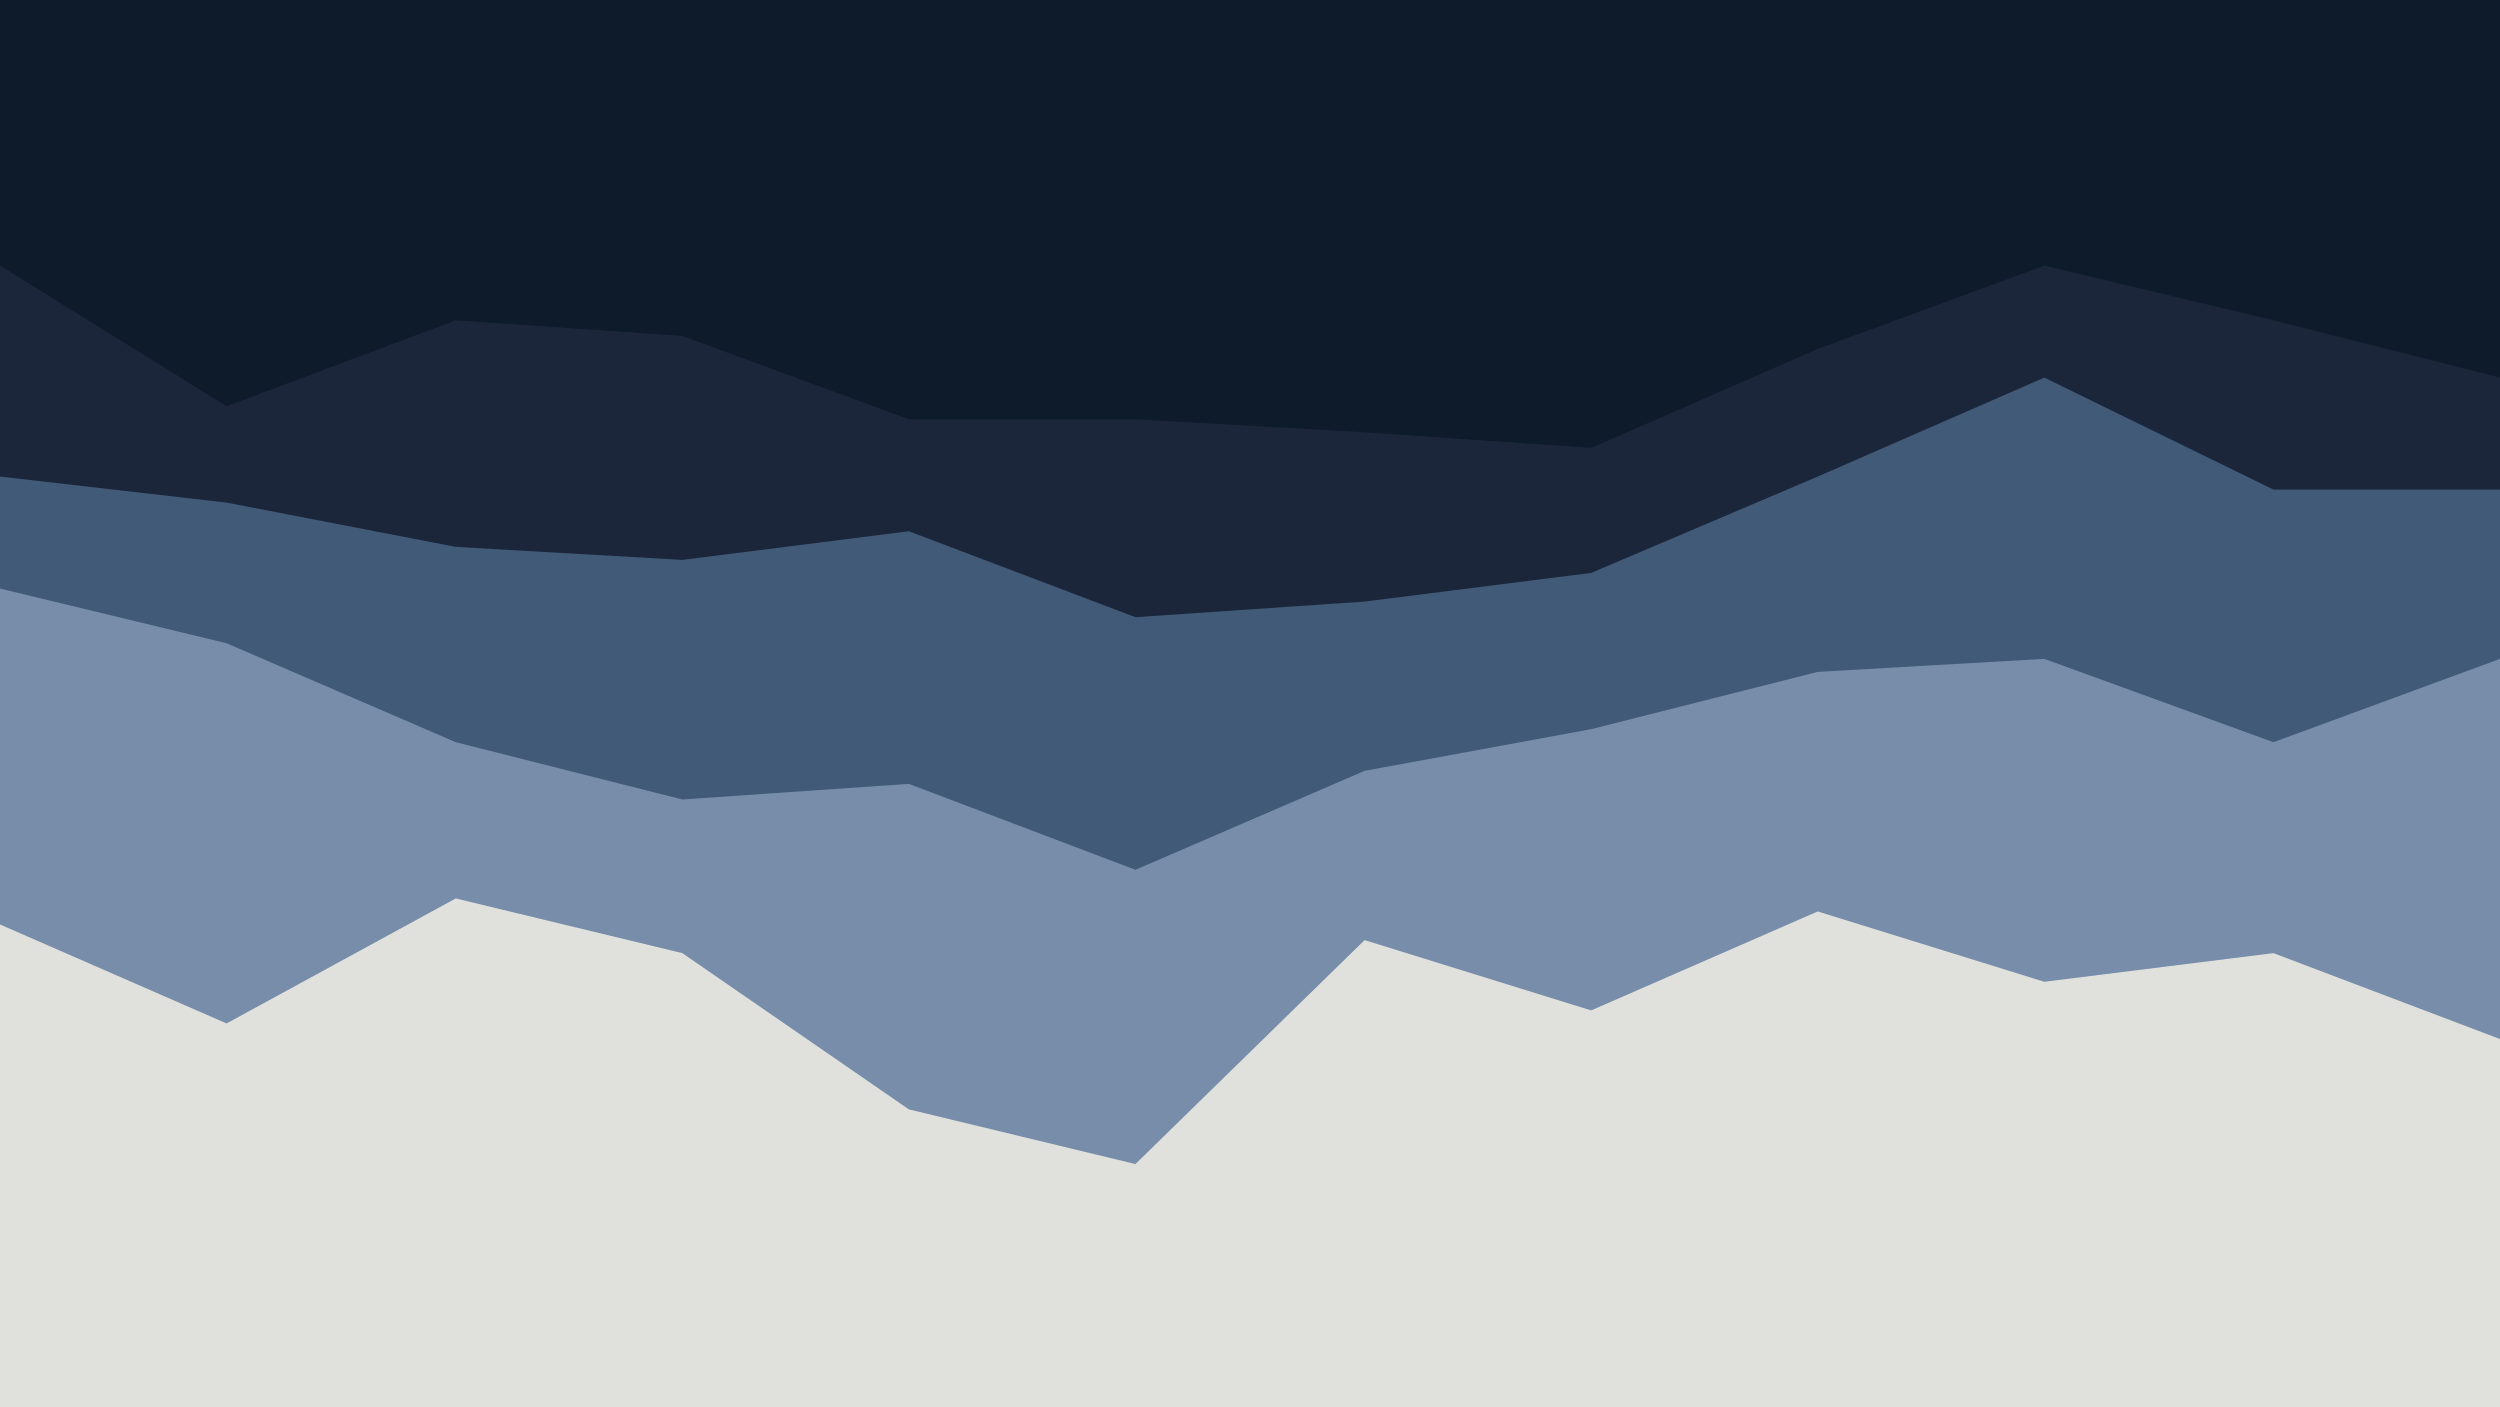
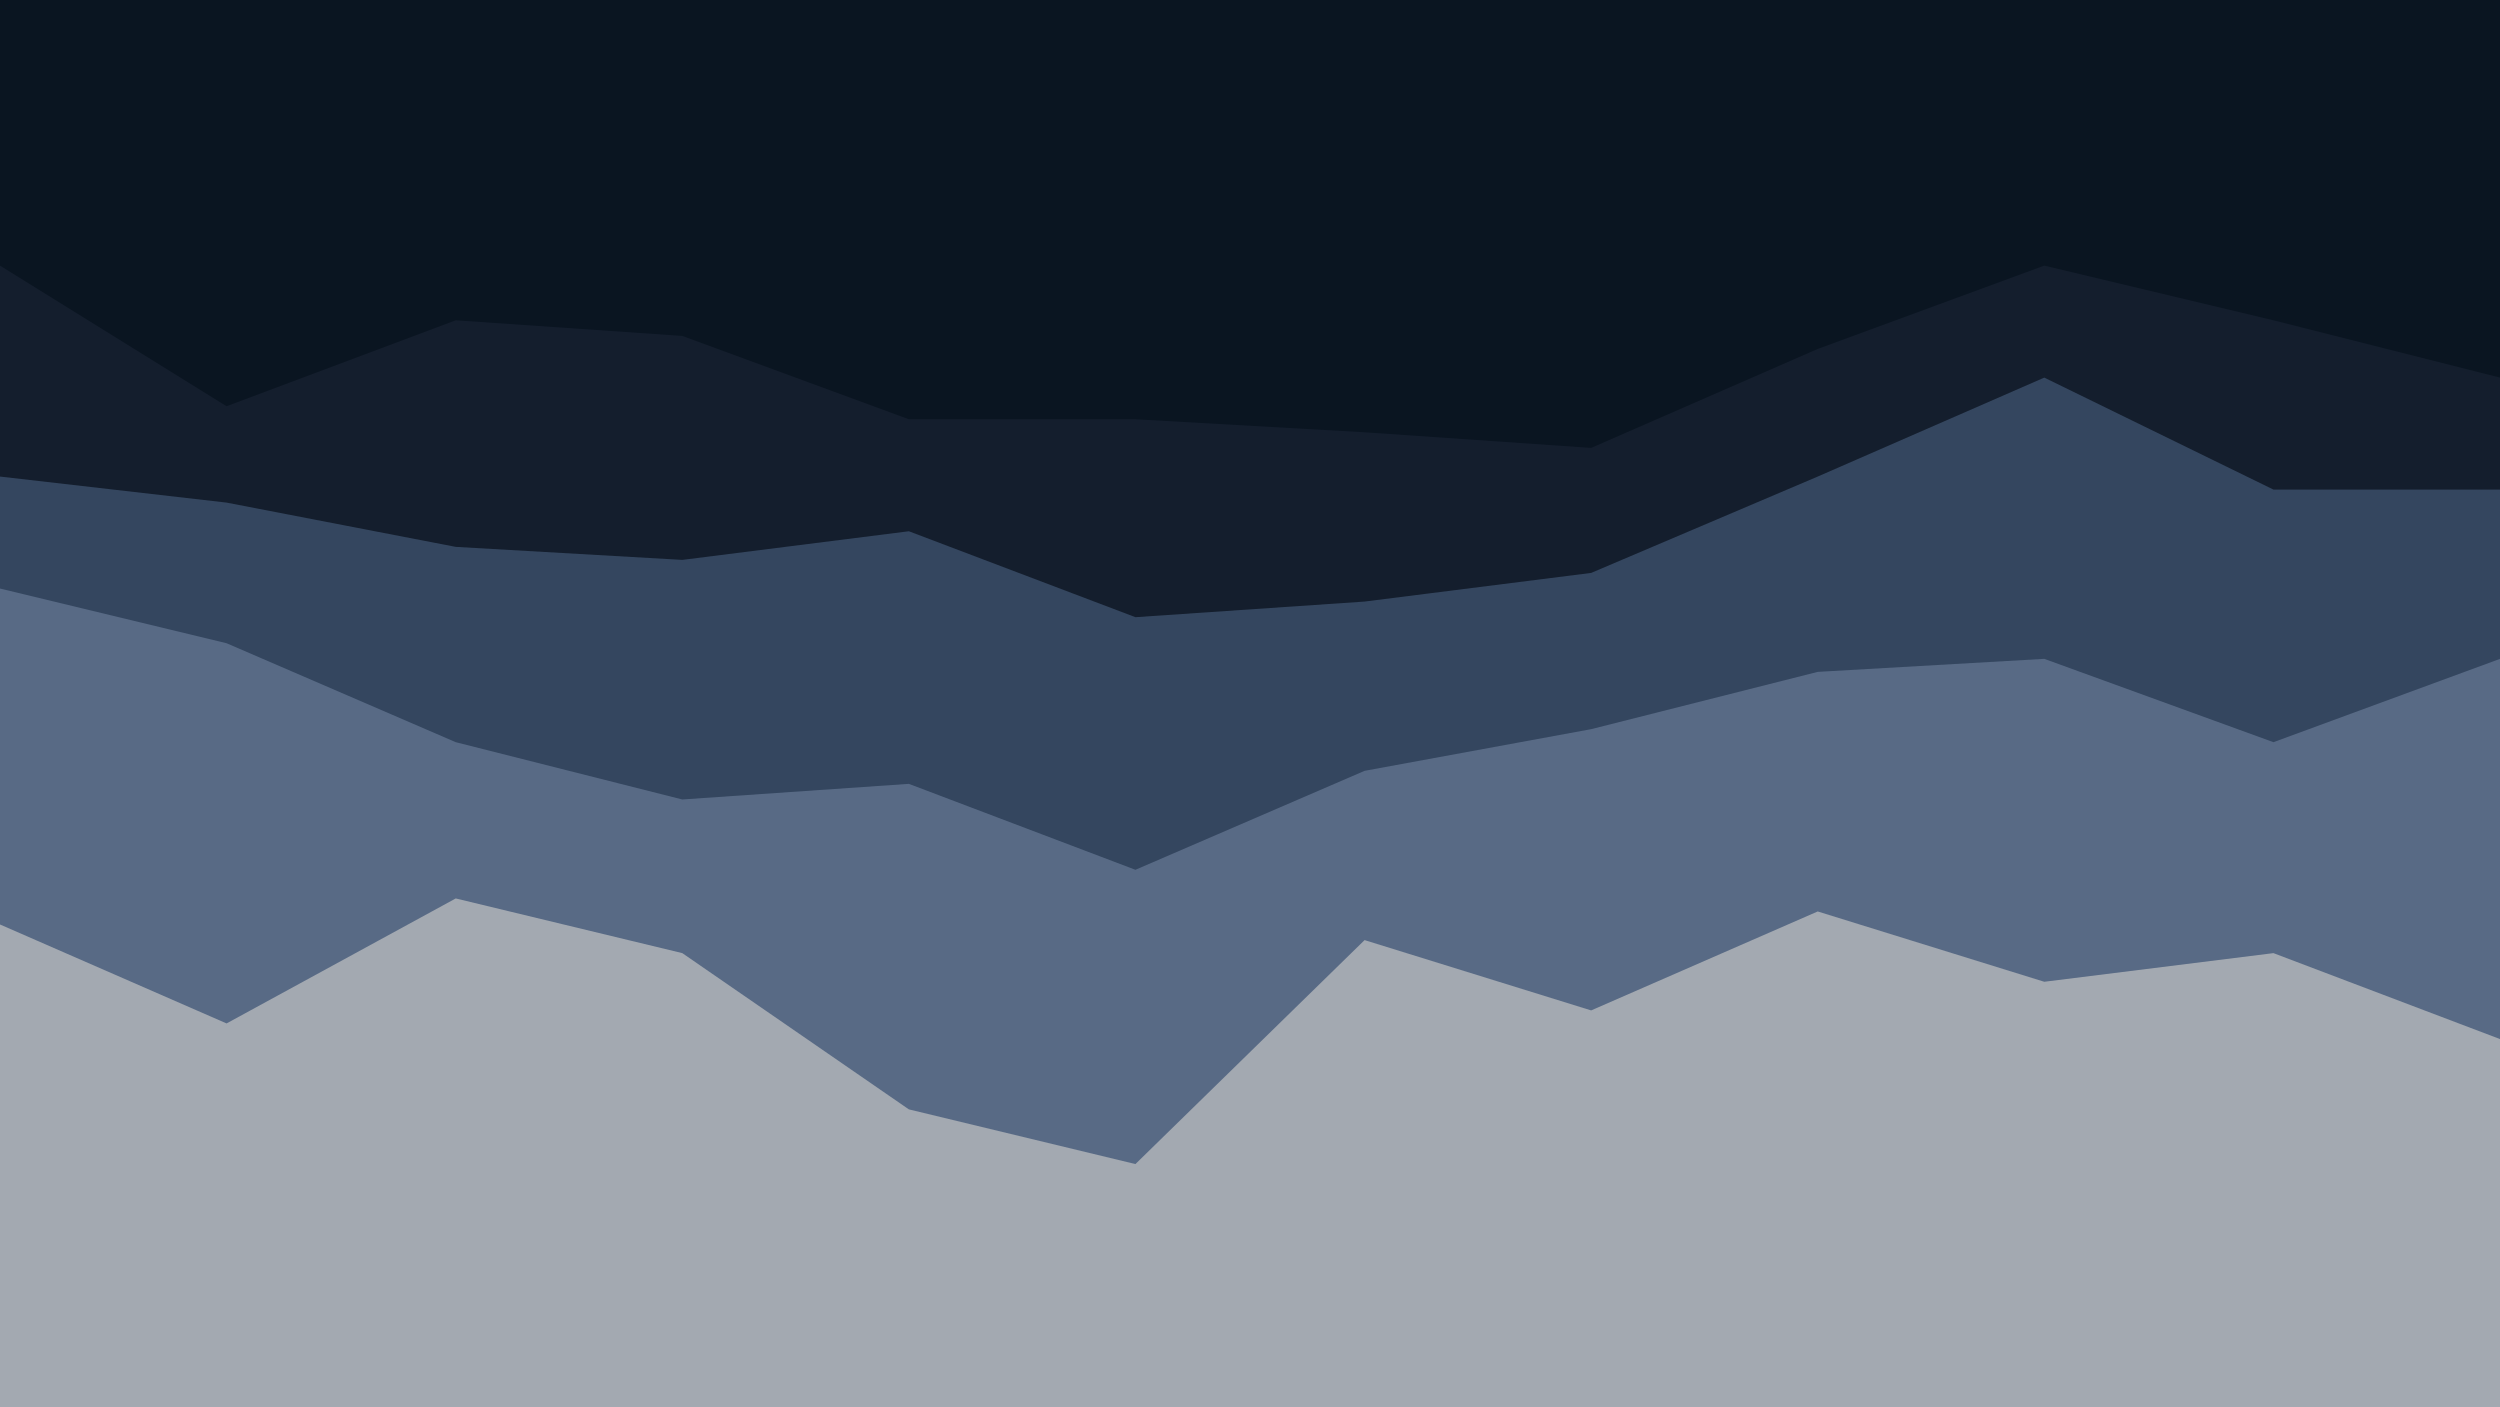
<svg xmlns="http://www.w3.org/2000/svg" id="visual" viewBox="0 0 960 540" width="960" height="540" version="1.1">
-   <path d="M0 104L87 158L175 125L262 131L349 163L436 163L524 168L611 174L698 136L785 104L873 125L960 147L960 0L873 0L785 0L698 0L611 0L524 0L436 0L349 0L262 0L175 0L87 0L0 0Z" fill="#0d1b2a" />
-   <path d="M0 185L87 195L175 212L262 217L349 206L436 239L524 233L611 222L698 185L785 147L873 190L960 190L960 145L873 123L785 102L698 134L611 172L524 166L436 161L349 161L262 129L175 123L87 156L0 102Z" fill="#1b263b" />
-   <path d="M0 228L87 249L175 287L262 309L349 303L436 336L524 298L611 282L698 260L785 255L873 287L960 255L960 188L873 188L785 145L698 183L611 220L524 231L436 237L349 204L262 215L175 210L87 193L0 183Z" fill="#415a77" />
-   <path d="M0 357L87 395L175 347L262 368L349 428L436 449L524 363L611 390L698 352L785 379L873 368L960 401L960 253L873 285L785 253L698 258L611 280L524 296L436 334L349 301L262 307L175 285L87 247L0 226Z" fill="#778da9" />
-   <path d="M0 541L87 541L175 541L262 541L349 541L436 541L524 541L611 541L698 541L785 541L873 541L960 541L960 399L873 366L785 377L698 350L611 388L524 361L436 447L349 426L262 366L175 345L87 393L0 355Z" fill="#e0e1dd" />
+   <path d="M0 104L87 158L175 125L262 131L349 163L436 163L524 168L611 174L698 136L785 104L873 125L960 147L960 0L873 0L785 0L698 0L611 0L524 0L436 0L349 0L262 0L175 0L87 0L0 0Z" fill="#0a1521" />
+   <path d="M0 185L87 195L175 212L262 217L349 206L436 239L524 233L611 222L698 185L785 147L873 190L960 190L960 145L873 123L785 102L698 134L611 172L524 166L436 161L349 161L262 129L175 123L87 156L0 102Z" fill="#141e2d" />
+   <path d="M0 228L87 249L175 287L262 309L349 303L436 336L524 298L611 282L698 260L785 255L873 287L960 255L960 188L873 188L785 145L698 183L611 220L524 231L436 237L349 204L262 215L175 210L87 193L0 183Z" fill="#34465f" />
+   <path d="M0 357L87 395L175 347L262 368L349 428L436 449L524 363L611 390L698 352L785 379L873 368L960 401L960 253L873 285L785 253L698 258L611 280L524 296L436 334L349 301L262 307L175 285L87 247L0 226Z" fill="#586a85" />
+   <path d="M0 541L87 541L175 541L262 541L349 541L436 541L524 541L611 541L698 541L785 541L873 541L960 541L960 399L873 366L785 377L698 350L611 388L524 361L436 447L349 426L262 366L175 345L87 393L0 355Z" fill="#a3a9b1" />
</svg>
